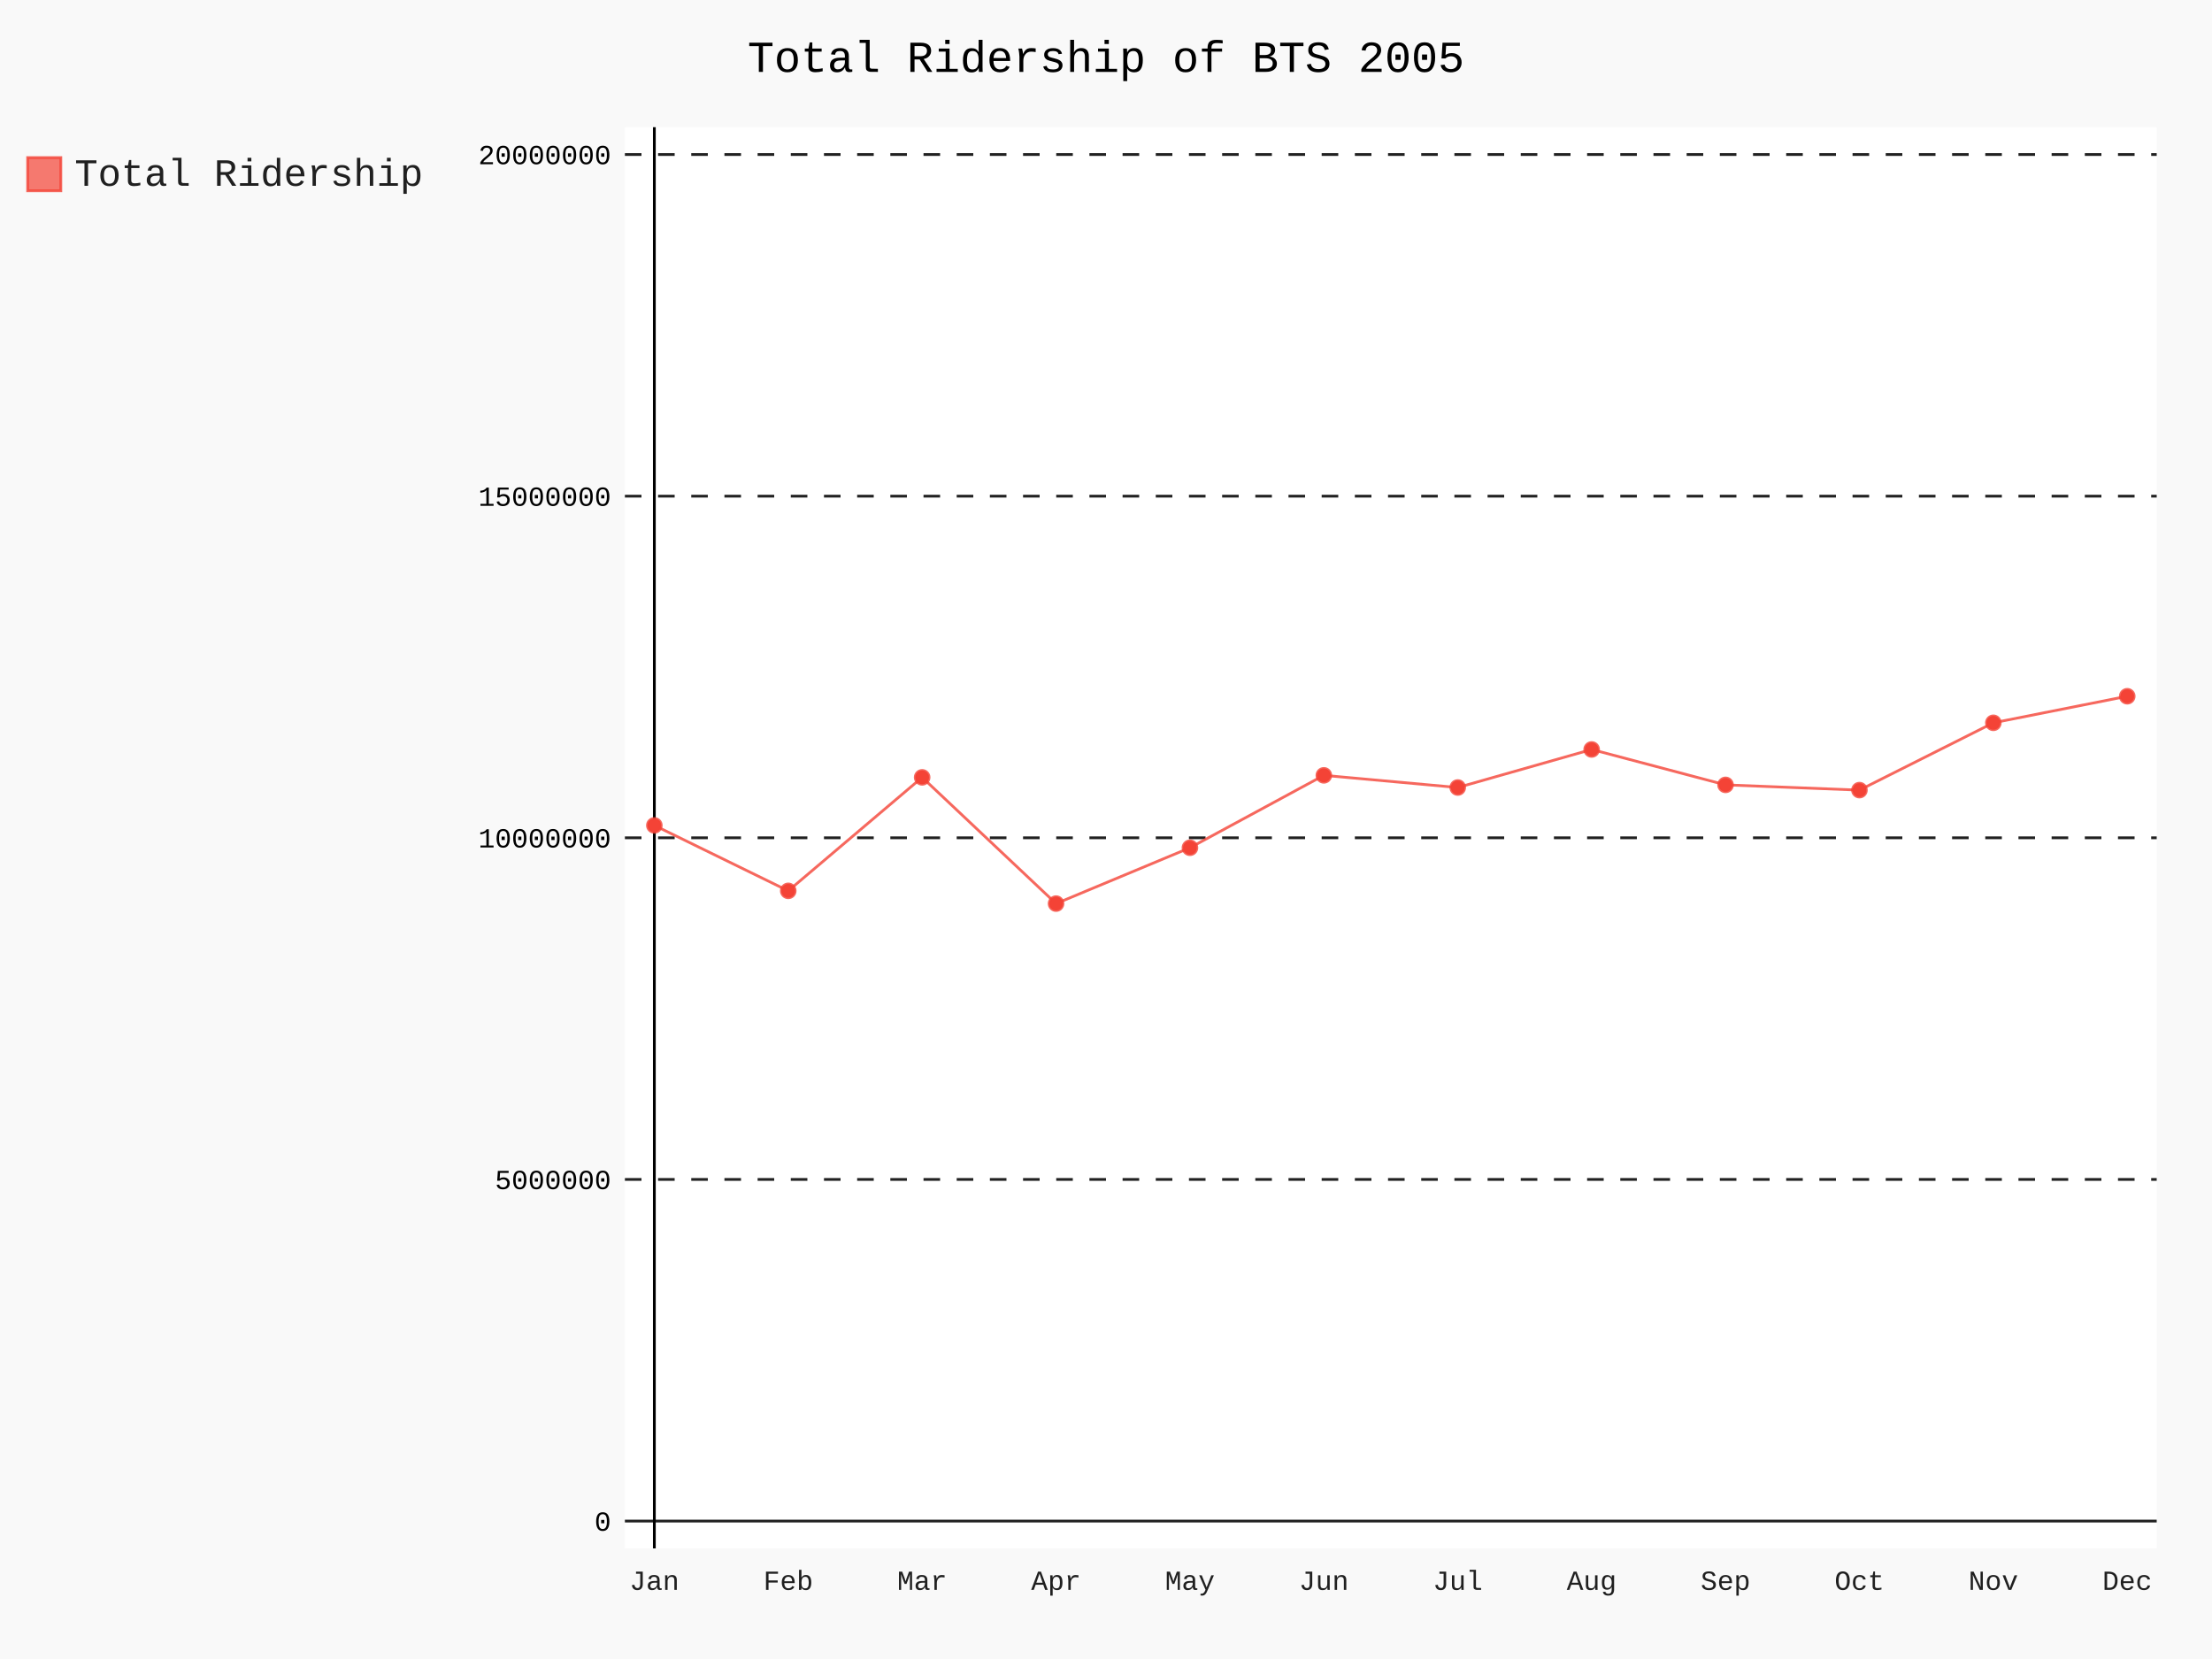
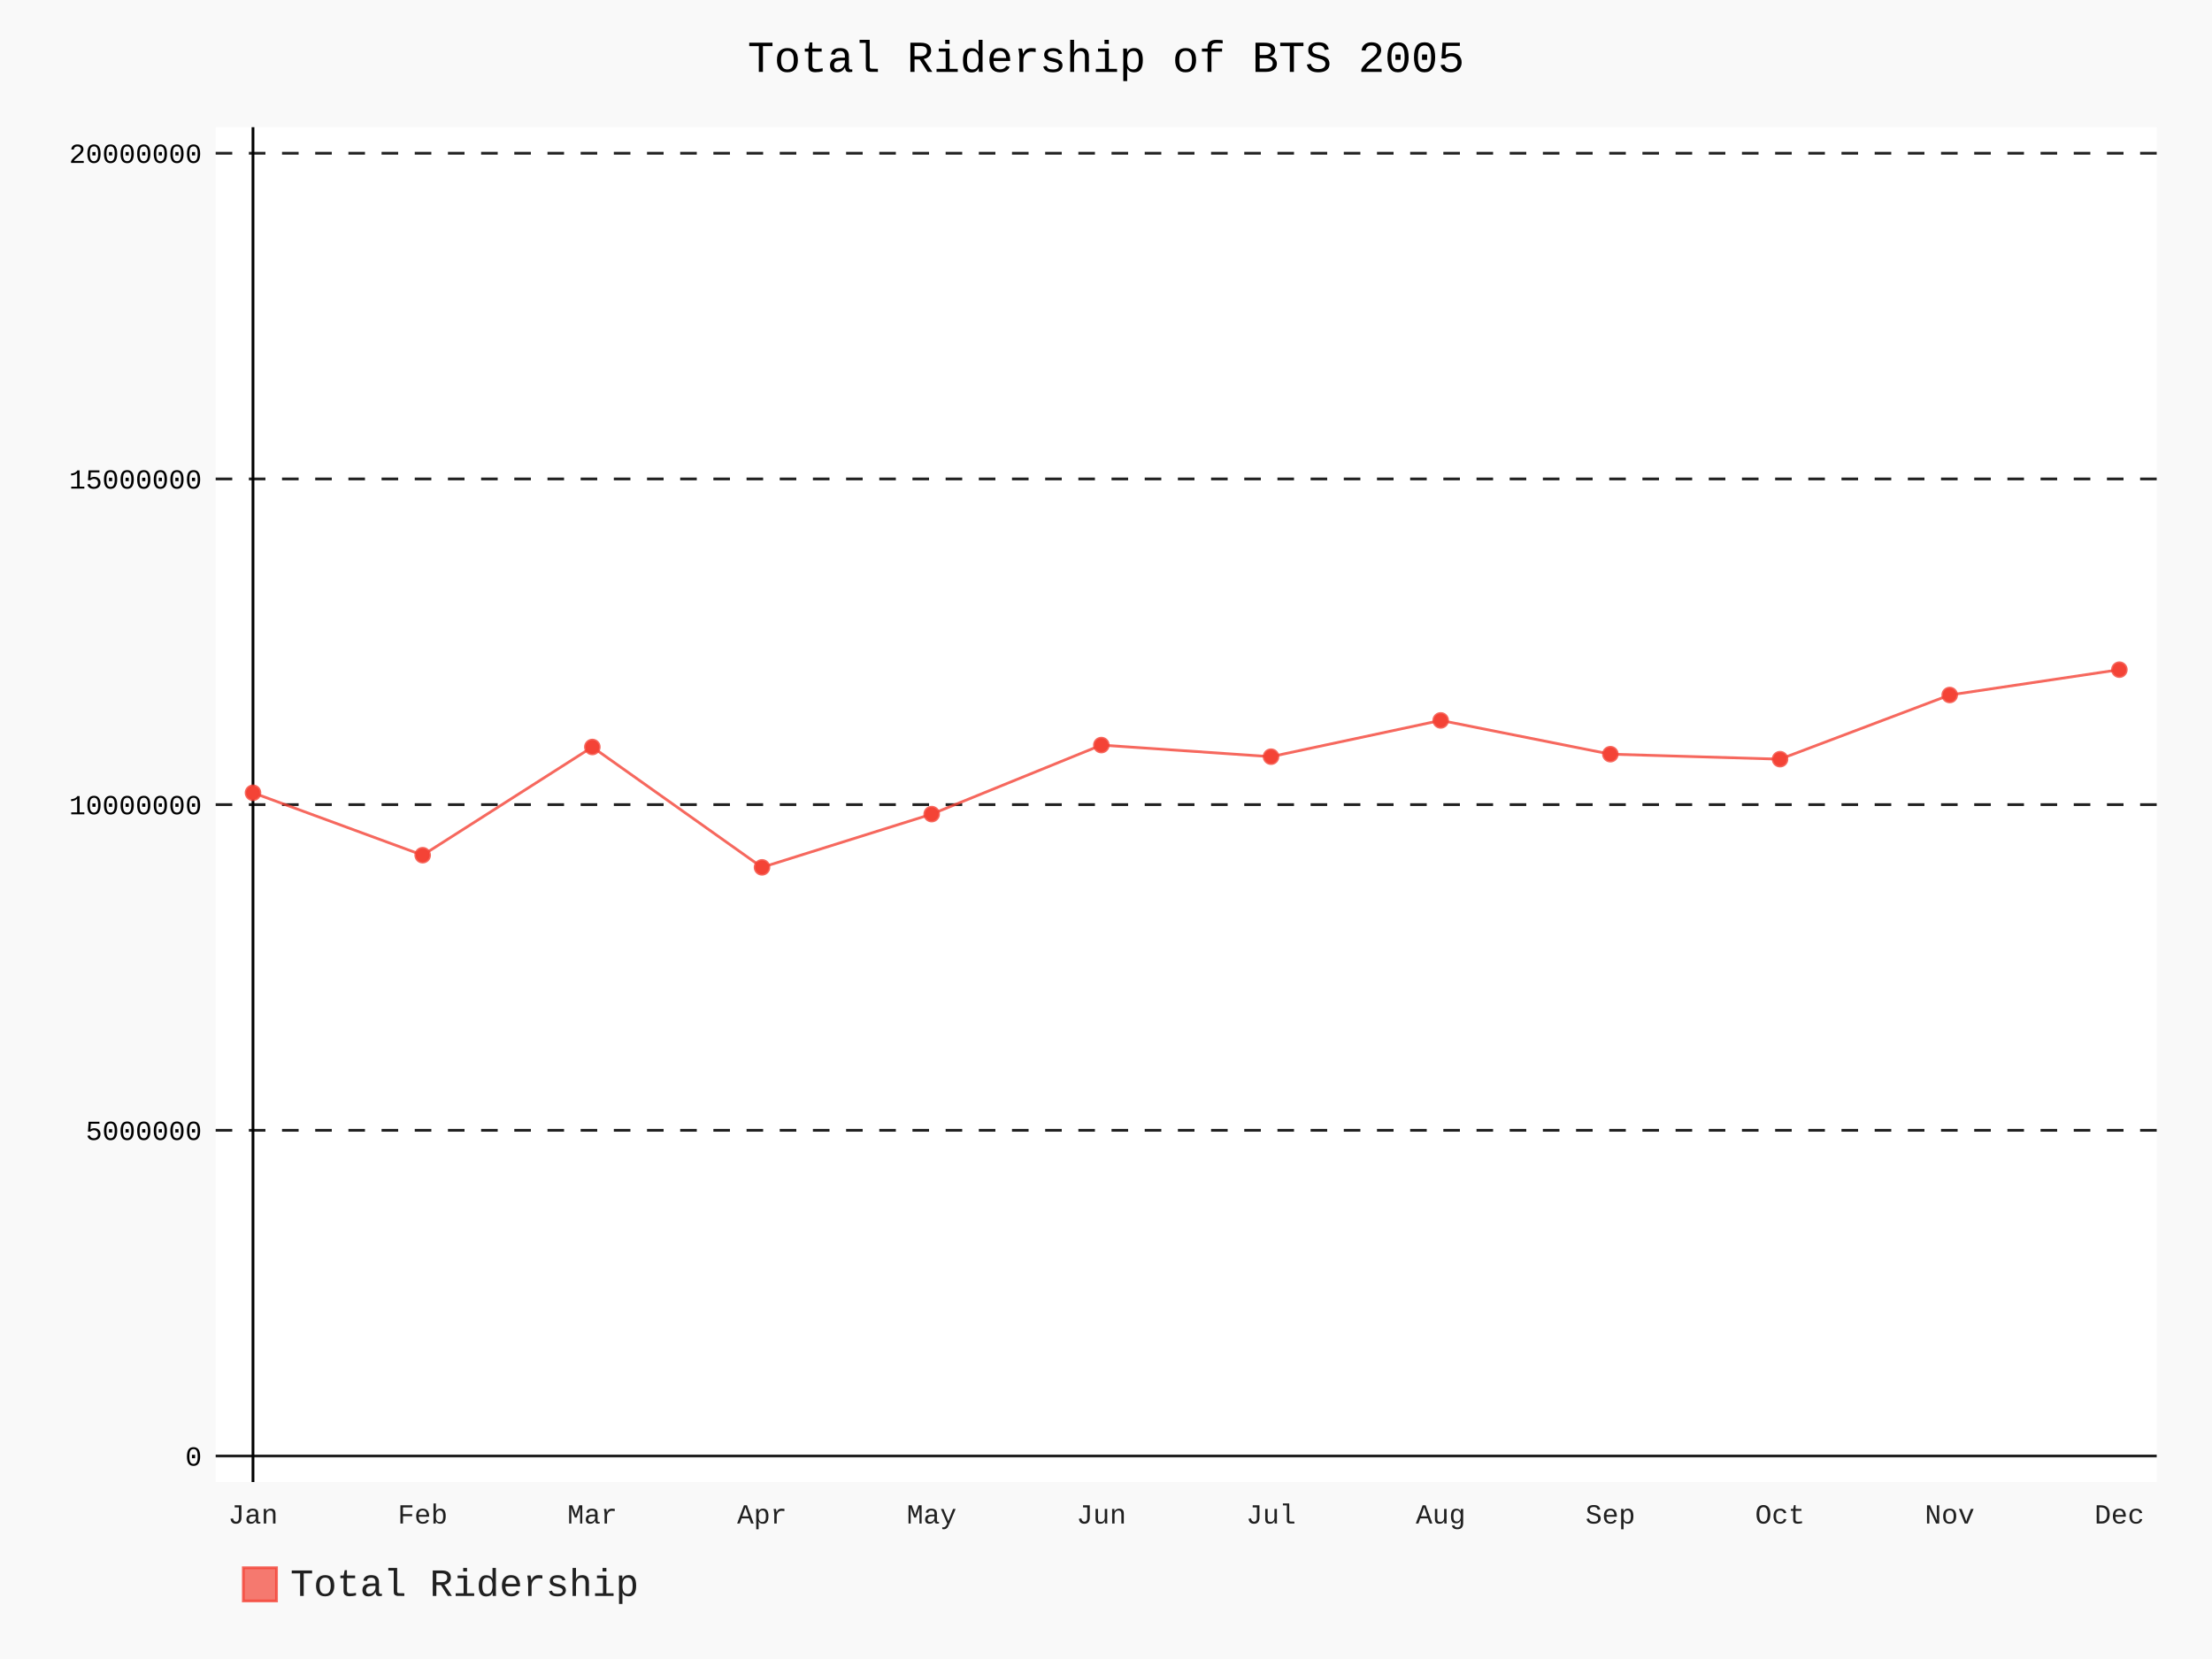
- <svg xmlns="http://www.w3.org/2000/svg" class="pygal-chart" id="chart-ca37d754-010e-4951-aebe-874571f161fa" viewBox="0 0 800 600">
+ <svg xmlns="http://www.w3.org/2000/svg" class="pygal-chart" id="chart-44ae73e7-1f28-4f36-8845-01cc492e952b" viewBox="0 0 800 600">
  <defs>
-     <style type="text/css">#chart-ca37d754-010e-4951-aebe-874571f161fa{-webkit-user-select:none;-webkit-font-smoothing:antialiased;font-family:Consolas,"Liberation Mono",Menlo,Courier,monospace}#chart-ca37d754-010e-4951-aebe-874571f161fa .title{font-family:Consolas,"Liberation Mono",Menlo,Courier,monospace;font-size:16px}#chart-ca37d754-010e-4951-aebe-874571f161fa .legends .legend text{font-family:Consolas,"Liberation Mono",Menlo,Courier,monospace;font-size:14px}#chart-ca37d754-010e-4951-aebe-874571f161fa .axis text{font-family:Consolas,"Liberation Mono",Menlo,Courier,monospace;font-size:10px}#chart-ca37d754-010e-4951-aebe-874571f161fa .axis text.major{font-family:Consolas,"Liberation Mono",Menlo,Courier,monospace;font-size:10px}#chart-ca37d754-010e-4951-aebe-874571f161fa .text-overlay text.value{font-family:Consolas,"Liberation Mono",Menlo,Courier,monospace;font-size:16px}#chart-ca37d754-010e-4951-aebe-874571f161fa .text-overlay text.label{font-family:Consolas,"Liberation Mono",Menlo,Courier,monospace;font-size:10px}#chart-ca37d754-010e-4951-aebe-874571f161fa .tooltip{font-family:Consolas,"Liberation Mono",Menlo,Courier,monospace;font-size:14px}#chart-ca37d754-010e-4951-aebe-874571f161fa text.no_data{font-family:Consolas,"Liberation Mono",Menlo,Courier,monospace;font-size:64px}
- #chart-ca37d754-010e-4951-aebe-874571f161fa{background-color:rgba(249,249,249,1)}#chart-ca37d754-010e-4951-aebe-874571f161fa path,#chart-ca37d754-010e-4951-aebe-874571f161fa line,#chart-ca37d754-010e-4951-aebe-874571f161fa rect,#chart-ca37d754-010e-4951-aebe-874571f161fa circle{-webkit-transition:150ms;-moz-transition:150ms;transition:150ms}#chart-ca37d754-010e-4951-aebe-874571f161fa .graph &gt; .background{fill:rgba(249,249,249,1)}#chart-ca37d754-010e-4951-aebe-874571f161fa .plot &gt; .background{fill:rgba(255,255,255,1)}#chart-ca37d754-010e-4951-aebe-874571f161fa .graph{fill:rgba(0,0,0,.87)}#chart-ca37d754-010e-4951-aebe-874571f161fa text.no_data{fill:rgba(0,0,0,1)}#chart-ca37d754-010e-4951-aebe-874571f161fa .title{fill:rgba(0,0,0,1)}#chart-ca37d754-010e-4951-aebe-874571f161fa .legends .legend text{fill:rgba(0,0,0,.87)}#chart-ca37d754-010e-4951-aebe-874571f161fa .legends .legend:hover text{fill:rgba(0,0,0,1)}#chart-ca37d754-010e-4951-aebe-874571f161fa .axis .line{stroke:rgba(0,0,0,1)}#chart-ca37d754-010e-4951-aebe-874571f161fa .axis .guide.line{stroke:rgba(0,0,0,.54)}#chart-ca37d754-010e-4951-aebe-874571f161fa .axis .major.line{stroke:rgba(0,0,0,.87)}#chart-ca37d754-010e-4951-aebe-874571f161fa .axis text.major{fill:rgba(0,0,0,1)}#chart-ca37d754-010e-4951-aebe-874571f161fa .axis.y .guides:hover .guide.line,#chart-ca37d754-010e-4951-aebe-874571f161fa .line-graph .axis.x .guides:hover .guide.line,#chart-ca37d754-010e-4951-aebe-874571f161fa .stackedline-graph .axis.x .guides:hover .guide.line,#chart-ca37d754-010e-4951-aebe-874571f161fa .xy-graph .axis.x .guides:hover .guide.line{stroke:rgba(0,0,0,1)}#chart-ca37d754-010e-4951-aebe-874571f161fa .axis .guides:hover text{fill:rgba(0,0,0,1)}#chart-ca37d754-010e-4951-aebe-874571f161fa .reactive{fill-opacity:.7;stroke-opacity:.8}#chart-ca37d754-010e-4951-aebe-874571f161fa .ci{stroke:rgba(0,0,0,.87)}#chart-ca37d754-010e-4951-aebe-874571f161fa .reactive.active,#chart-ca37d754-010e-4951-aebe-874571f161fa .active .reactive{fill-opacity:.8;stroke-opacity:.9;stroke-width:4}#chart-ca37d754-010e-4951-aebe-874571f161fa .ci .reactive.active{stroke-width:1.5}#chart-ca37d754-010e-4951-aebe-874571f161fa .series text{fill:rgba(0,0,0,1)}#chart-ca37d754-010e-4951-aebe-874571f161fa .tooltip rect{fill:rgba(255,255,255,1);stroke:rgba(0,0,0,1);-webkit-transition:opacity 150ms;-moz-transition:opacity 150ms;transition:opacity 150ms}#chart-ca37d754-010e-4951-aebe-874571f161fa .tooltip .label{fill:rgba(0,0,0,.87)}#chart-ca37d754-010e-4951-aebe-874571f161fa .tooltip .label{fill:rgba(0,0,0,.87)}#chart-ca37d754-010e-4951-aebe-874571f161fa .tooltip .legend{font-size:.8em;fill:rgba(0,0,0,.54)}#chart-ca37d754-010e-4951-aebe-874571f161fa .tooltip .x_label{font-size:.6em;fill:rgba(0,0,0,1)}#chart-ca37d754-010e-4951-aebe-874571f161fa .tooltip .xlink{font-size:.5em;text-decoration:underline}#chart-ca37d754-010e-4951-aebe-874571f161fa .tooltip .value{font-size:1.5em}#chart-ca37d754-010e-4951-aebe-874571f161fa .bound{font-size:.5em}#chart-ca37d754-010e-4951-aebe-874571f161fa .max-value{font-size:.75em;fill:rgba(0,0,0,.54)}#chart-ca37d754-010e-4951-aebe-874571f161fa .map-element{fill:rgba(255,255,255,1);stroke:rgba(0,0,0,.54) !important}#chart-ca37d754-010e-4951-aebe-874571f161fa .map-element .reactive{fill-opacity:inherit;stroke-opacity:inherit}#chart-ca37d754-010e-4951-aebe-874571f161fa .color-0,#chart-ca37d754-010e-4951-aebe-874571f161fa .color-0 a:visited{stroke:#F44336;fill:#F44336}#chart-ca37d754-010e-4951-aebe-874571f161fa .text-overlay .color-0 text{fill:black}
- #chart-ca37d754-010e-4951-aebe-874571f161fa text.no_data{text-anchor:middle}#chart-ca37d754-010e-4951-aebe-874571f161fa .guide.line{fill:none}#chart-ca37d754-010e-4951-aebe-874571f161fa .centered{text-anchor:middle}#chart-ca37d754-010e-4951-aebe-874571f161fa .title{text-anchor:middle}#chart-ca37d754-010e-4951-aebe-874571f161fa .legends .legend text{fill-opacity:1}#chart-ca37d754-010e-4951-aebe-874571f161fa .axis.x text{text-anchor:middle}#chart-ca37d754-010e-4951-aebe-874571f161fa .axis.x:not(.web) text[transform]{text-anchor:start}#chart-ca37d754-010e-4951-aebe-874571f161fa .axis.x:not(.web) text[transform].backwards{text-anchor:end}#chart-ca37d754-010e-4951-aebe-874571f161fa .axis.y text{text-anchor:end}#chart-ca37d754-010e-4951-aebe-874571f161fa .axis.y text[transform].backwards{text-anchor:start}#chart-ca37d754-010e-4951-aebe-874571f161fa .axis.y2 text{text-anchor:start}#chart-ca37d754-010e-4951-aebe-874571f161fa .axis.y2 text[transform].backwards{text-anchor:end}#chart-ca37d754-010e-4951-aebe-874571f161fa .axis .guide.line{stroke-dasharray:4,4}#chart-ca37d754-010e-4951-aebe-874571f161fa .axis .major.guide.line{stroke-dasharray:6,6}#chart-ca37d754-010e-4951-aebe-874571f161fa .horizontal .axis.y .guide.line,#chart-ca37d754-010e-4951-aebe-874571f161fa .horizontal .axis.y2 .guide.line,#chart-ca37d754-010e-4951-aebe-874571f161fa .vertical .axis.x .guide.line{opacity:0}#chart-ca37d754-010e-4951-aebe-874571f161fa .horizontal .axis.always_show .guide.line,#chart-ca37d754-010e-4951-aebe-874571f161fa .vertical .axis.always_show .guide.line{opacity:1 !important}#chart-ca37d754-010e-4951-aebe-874571f161fa .axis.y .guides:hover .guide.line,#chart-ca37d754-010e-4951-aebe-874571f161fa .axis.y2 .guides:hover .guide.line,#chart-ca37d754-010e-4951-aebe-874571f161fa .axis.x .guides:hover .guide.line{opacity:1}#chart-ca37d754-010e-4951-aebe-874571f161fa .axis .guides:hover text{opacity:1}#chart-ca37d754-010e-4951-aebe-874571f161fa .nofill{fill:none}#chart-ca37d754-010e-4951-aebe-874571f161fa .subtle-fill{fill-opacity:.2}#chart-ca37d754-010e-4951-aebe-874571f161fa .dot{stroke-width:1px;fill-opacity:1}#chart-ca37d754-010e-4951-aebe-874571f161fa .dot.active{stroke-width:5px}#chart-ca37d754-010e-4951-aebe-874571f161fa .dot.negative{fill:transparent}#chart-ca37d754-010e-4951-aebe-874571f161fa text,#chart-ca37d754-010e-4951-aebe-874571f161fa tspan{stroke:none !important}#chart-ca37d754-010e-4951-aebe-874571f161fa .series text.active{opacity:1}#chart-ca37d754-010e-4951-aebe-874571f161fa .tooltip rect{fill-opacity:.95;stroke-width:.5}#chart-ca37d754-010e-4951-aebe-874571f161fa .tooltip text{fill-opacity:1}#chart-ca37d754-010e-4951-aebe-874571f161fa .showable{visibility:hidden}#chart-ca37d754-010e-4951-aebe-874571f161fa .showable.shown{visibility:visible}#chart-ca37d754-010e-4951-aebe-874571f161fa .gauge-background{fill:rgba(229,229,229,1);stroke:none}#chart-ca37d754-010e-4951-aebe-874571f161fa .bg-lines{stroke:rgba(249,249,249,1);stroke-width:2px}</style>
+     <style type="text/css">#chart-44ae73e7-1f28-4f36-8845-01cc492e952b{-webkit-user-select:none;-webkit-font-smoothing:antialiased;font-family:Consolas,"Liberation Mono",Menlo,Courier,monospace}#chart-44ae73e7-1f28-4f36-8845-01cc492e952b .title{font-family:Consolas,"Liberation Mono",Menlo,Courier,monospace;font-size:16px}#chart-44ae73e7-1f28-4f36-8845-01cc492e952b .legends .legend text{font-family:Consolas,"Liberation Mono",Menlo,Courier,monospace;font-size:14px}#chart-44ae73e7-1f28-4f36-8845-01cc492e952b .axis text{font-family:Consolas,"Liberation Mono",Menlo,Courier,monospace;font-size:10px}#chart-44ae73e7-1f28-4f36-8845-01cc492e952b .axis text.major{font-family:Consolas,"Liberation Mono",Menlo,Courier,monospace;font-size:10px}#chart-44ae73e7-1f28-4f36-8845-01cc492e952b .text-overlay text.value{font-family:Consolas,"Liberation Mono",Menlo,Courier,monospace;font-size:16px}#chart-44ae73e7-1f28-4f36-8845-01cc492e952b .text-overlay text.label{font-family:Consolas,"Liberation Mono",Menlo,Courier,monospace;font-size:10px}#chart-44ae73e7-1f28-4f36-8845-01cc492e952b .tooltip{font-family:Consolas,"Liberation Mono",Menlo,Courier,monospace;font-size:14px}#chart-44ae73e7-1f28-4f36-8845-01cc492e952b text.no_data{font-family:Consolas,"Liberation Mono",Menlo,Courier,monospace;font-size:64px}
+ #chart-44ae73e7-1f28-4f36-8845-01cc492e952b{background-color:rgba(249,249,249,1)}#chart-44ae73e7-1f28-4f36-8845-01cc492e952b path,#chart-44ae73e7-1f28-4f36-8845-01cc492e952b line,#chart-44ae73e7-1f28-4f36-8845-01cc492e952b rect,#chart-44ae73e7-1f28-4f36-8845-01cc492e952b circle{-webkit-transition:150ms;-moz-transition:150ms;transition:150ms}#chart-44ae73e7-1f28-4f36-8845-01cc492e952b .graph &gt; .background{fill:rgba(249,249,249,1)}#chart-44ae73e7-1f28-4f36-8845-01cc492e952b .plot &gt; .background{fill:rgba(255,255,255,1)}#chart-44ae73e7-1f28-4f36-8845-01cc492e952b .graph{fill:rgba(0,0,0,.87)}#chart-44ae73e7-1f28-4f36-8845-01cc492e952b text.no_data{fill:rgba(0,0,0,1)}#chart-44ae73e7-1f28-4f36-8845-01cc492e952b .title{fill:rgba(0,0,0,1)}#chart-44ae73e7-1f28-4f36-8845-01cc492e952b .legends .legend text{fill:rgba(0,0,0,.87)}#chart-44ae73e7-1f28-4f36-8845-01cc492e952b .legends .legend:hover text{fill:rgba(0,0,0,1)}#chart-44ae73e7-1f28-4f36-8845-01cc492e952b .axis .line{stroke:rgba(0,0,0,1)}#chart-44ae73e7-1f28-4f36-8845-01cc492e952b .axis .guide.line{stroke:rgba(0,0,0,.54)}#chart-44ae73e7-1f28-4f36-8845-01cc492e952b .axis .major.line{stroke:rgba(0,0,0,.87)}#chart-44ae73e7-1f28-4f36-8845-01cc492e952b .axis text.major{fill:rgba(0,0,0,1)}#chart-44ae73e7-1f28-4f36-8845-01cc492e952b .axis.y .guides:hover .guide.line,#chart-44ae73e7-1f28-4f36-8845-01cc492e952b .line-graph .axis.x .guides:hover .guide.line,#chart-44ae73e7-1f28-4f36-8845-01cc492e952b .stackedline-graph .axis.x .guides:hover .guide.line,#chart-44ae73e7-1f28-4f36-8845-01cc492e952b .xy-graph .axis.x .guides:hover .guide.line{stroke:rgba(0,0,0,1)}#chart-44ae73e7-1f28-4f36-8845-01cc492e952b .axis .guides:hover text{fill:rgba(0,0,0,1)}#chart-44ae73e7-1f28-4f36-8845-01cc492e952b .reactive{fill-opacity:.7;stroke-opacity:.8}#chart-44ae73e7-1f28-4f36-8845-01cc492e952b .ci{stroke:rgba(0,0,0,.87)}#chart-44ae73e7-1f28-4f36-8845-01cc492e952b .reactive.active,#chart-44ae73e7-1f28-4f36-8845-01cc492e952b .active .reactive{fill-opacity:.8;stroke-opacity:.9;stroke-width:4}#chart-44ae73e7-1f28-4f36-8845-01cc492e952b .ci .reactive.active{stroke-width:1.5}#chart-44ae73e7-1f28-4f36-8845-01cc492e952b .series text{fill:rgba(0,0,0,1)}#chart-44ae73e7-1f28-4f36-8845-01cc492e952b .tooltip rect{fill:rgba(255,255,255,1);stroke:rgba(0,0,0,1);-webkit-transition:opacity 150ms;-moz-transition:opacity 150ms;transition:opacity 150ms}#chart-44ae73e7-1f28-4f36-8845-01cc492e952b .tooltip .label{fill:rgba(0,0,0,.87)}#chart-44ae73e7-1f28-4f36-8845-01cc492e952b .tooltip .label{fill:rgba(0,0,0,.87)}#chart-44ae73e7-1f28-4f36-8845-01cc492e952b .tooltip .legend{font-size:.8em;fill:rgba(0,0,0,.54)}#chart-44ae73e7-1f28-4f36-8845-01cc492e952b .tooltip .x_label{font-size:.6em;fill:rgba(0,0,0,1)}#chart-44ae73e7-1f28-4f36-8845-01cc492e952b .tooltip .xlink{font-size:.5em;text-decoration:underline}#chart-44ae73e7-1f28-4f36-8845-01cc492e952b .tooltip .value{font-size:1.5em}#chart-44ae73e7-1f28-4f36-8845-01cc492e952b .bound{font-size:.5em}#chart-44ae73e7-1f28-4f36-8845-01cc492e952b .max-value{font-size:.75em;fill:rgba(0,0,0,.54)}#chart-44ae73e7-1f28-4f36-8845-01cc492e952b .map-element{fill:rgba(255,255,255,1);stroke:rgba(0,0,0,.54) !important}#chart-44ae73e7-1f28-4f36-8845-01cc492e952b .map-element .reactive{fill-opacity:inherit;stroke-opacity:inherit}#chart-44ae73e7-1f28-4f36-8845-01cc492e952b .color-0,#chart-44ae73e7-1f28-4f36-8845-01cc492e952b .color-0 a:visited{stroke:#F44336;fill:#F44336}#chart-44ae73e7-1f28-4f36-8845-01cc492e952b .text-overlay .color-0 text{fill:black}
+ #chart-44ae73e7-1f28-4f36-8845-01cc492e952b text.no_data{text-anchor:middle}#chart-44ae73e7-1f28-4f36-8845-01cc492e952b .guide.line{fill:none}#chart-44ae73e7-1f28-4f36-8845-01cc492e952b .centered{text-anchor:middle}#chart-44ae73e7-1f28-4f36-8845-01cc492e952b .title{text-anchor:middle}#chart-44ae73e7-1f28-4f36-8845-01cc492e952b .legends .legend text{fill-opacity:1}#chart-44ae73e7-1f28-4f36-8845-01cc492e952b .axis.x text{text-anchor:middle}#chart-44ae73e7-1f28-4f36-8845-01cc492e952b .axis.x:not(.web) text[transform]{text-anchor:start}#chart-44ae73e7-1f28-4f36-8845-01cc492e952b .axis.x:not(.web) text[transform].backwards{text-anchor:end}#chart-44ae73e7-1f28-4f36-8845-01cc492e952b .axis.y text{text-anchor:end}#chart-44ae73e7-1f28-4f36-8845-01cc492e952b .axis.y text[transform].backwards{text-anchor:start}#chart-44ae73e7-1f28-4f36-8845-01cc492e952b .axis.y2 text{text-anchor:start}#chart-44ae73e7-1f28-4f36-8845-01cc492e952b .axis.y2 text[transform].backwards{text-anchor:end}#chart-44ae73e7-1f28-4f36-8845-01cc492e952b .axis .guide.line{stroke-dasharray:4,4}#chart-44ae73e7-1f28-4f36-8845-01cc492e952b .axis .major.guide.line{stroke-dasharray:6,6}#chart-44ae73e7-1f28-4f36-8845-01cc492e952b .horizontal .axis.y .guide.line,#chart-44ae73e7-1f28-4f36-8845-01cc492e952b .horizontal .axis.y2 .guide.line,#chart-44ae73e7-1f28-4f36-8845-01cc492e952b .vertical .axis.x .guide.line{opacity:0}#chart-44ae73e7-1f28-4f36-8845-01cc492e952b .horizontal .axis.always_show .guide.line,#chart-44ae73e7-1f28-4f36-8845-01cc492e952b .vertical .axis.always_show .guide.line{opacity:1 !important}#chart-44ae73e7-1f28-4f36-8845-01cc492e952b .axis.y .guides:hover .guide.line,#chart-44ae73e7-1f28-4f36-8845-01cc492e952b .axis.y2 .guides:hover .guide.line,#chart-44ae73e7-1f28-4f36-8845-01cc492e952b .axis.x .guides:hover .guide.line{opacity:1}#chart-44ae73e7-1f28-4f36-8845-01cc492e952b .axis .guides:hover text{opacity:1}#chart-44ae73e7-1f28-4f36-8845-01cc492e952b .nofill{fill:none}#chart-44ae73e7-1f28-4f36-8845-01cc492e952b .subtle-fill{fill-opacity:.2}#chart-44ae73e7-1f28-4f36-8845-01cc492e952b .dot{stroke-width:1px;fill-opacity:1}#chart-44ae73e7-1f28-4f36-8845-01cc492e952b .dot.active{stroke-width:5px}#chart-44ae73e7-1f28-4f36-8845-01cc492e952b .dot.negative{fill:transparent}#chart-44ae73e7-1f28-4f36-8845-01cc492e952b text,#chart-44ae73e7-1f28-4f36-8845-01cc492e952b tspan{stroke:none !important}#chart-44ae73e7-1f28-4f36-8845-01cc492e952b .series text.active{opacity:1}#chart-44ae73e7-1f28-4f36-8845-01cc492e952b .tooltip rect{fill-opacity:.95;stroke-width:.5}#chart-44ae73e7-1f28-4f36-8845-01cc492e952b .tooltip text{fill-opacity:1}#chart-44ae73e7-1f28-4f36-8845-01cc492e952b .showable{visibility:hidden}#chart-44ae73e7-1f28-4f36-8845-01cc492e952b .showable.shown{visibility:visible}#chart-44ae73e7-1f28-4f36-8845-01cc492e952b .gauge-background{fill:rgba(229,229,229,1);stroke:none}#chart-44ae73e7-1f28-4f36-8845-01cc492e952b .bg-lines{stroke:rgba(249,249,249,1);stroke-width:2px}</style>
  </defs>
  <g class="graph line-graph vertical">
    <rect class="background" height="600" width="800" x="0" y="0" />
-     <g class="plot" transform="translate(226, 46)">
-       <rect class="background" height="514" width="554.0" x="0" y="0" />
+     <g class="plot" transform="translate(78, 46)">
+       <rect class="background" height="490.0" width="702.0" x="0" y="0" />
      <g class="axis y always_show">
        <g class="guides">
-           <path class="axis major line" d="M0 504.115 h554" />
-           <text class="major" x="-5" y="507.615">0</text>
+           <path class="axis major line" d="M0 480.577 h702" />
+           <text class="major" x="-5" y="484.077">0</text>
        </g>
        <g class="guides">
-           <path class="major guide line" d="M0 380.558 h554" />
-           <text class="major" x="-5" y="384.058">5000000</text>
+           <path class="major guide line" d="M0 362.788 h702" />
+           <text class="major" x="-5" y="366.288">5000000</text>
        </g>
        <g class="guides">
-           <path class="major guide line" d="M0 257 h554" />
-           <text class="major" x="-5" y="260.5">10000000</text>
+           <path class="major guide line" d="M0 245 h702" />
+           <text class="major" x="-5" y="248.5">10000000</text>
        </g>
        <g class="guides">
-           <path class="major guide line" d="M0 133.442 h554" />
-           <text class="major" x="-5" y="136.942">15000000</text>
+           <path class="major guide line" d="M0 127.212 h702" />
+           <text class="major" x="-5" y="130.712">15000000</text>
        </g>
        <g class="guides">
-           <path class="major guide line" d="M0 9.885 h554" />
-           <text class="major" x="-5" y="13.385">20000000</text>
+           <path class="major guide line" d="M0 9.423 h702" />
+           <text class="major" x="-5" y="12.923">20000000</text>
        </g>
      </g>
      <g class="axis x">
        <g class="guides">
-           <path class="line" d="M10.654 0 v514" />
-           <text class="" x="10.654" y="529.0">Jan</text>
+           <path class="line" d="M13.5 0 v490" />
+           <text class="" x="13.5" y="505.0">Jan</text>
        </g>
        <g class="guides">
-           <path class="guide line" d="M59.08 0 v514" />
-           <text class="" x="59.08" y="529.0">Feb</text>
+           <path class="guide line" d="M74.864 0 v490" />
+           <text class="" x="74.864" y="505.0">Feb</text>
        </g>
        <g class="guides">
-           <path class="guide line" d="M107.507 0 v514" />
-           <text class="" x="107.507" y="529.0">Mar</text>
+           <path class="guide line" d="M136.227 0 v490" />
+           <text class="" x="136.227" y="505.0">Mar</text>
        </g>
        <g class="guides">
-           <path class="guide line" d="M155.934 0 v514" />
-           <text class="" x="155.934" y="529.0">Apr</text>
+           <path class="guide line" d="M197.591 0 v490" />
+           <text class="" x="197.591" y="505.0">Apr</text>
        </g>
        <g class="guides">
-           <path class="guide line" d="M204.36 0 v514" />
-           <text class="" x="204.36" y="529.0">May</text>
+           <path class="guide line" d="M258.955 0 v490" />
+           <text class="" x="258.955" y="505.0">May</text>
        </g>
        <g class="guides">
-           <path class="guide line" d="M252.787 0 v514" />
-           <text class="" x="252.787" y="529.0">Jun</text>
+           <path class="guide line" d="M320.318 0 v490" />
+           <text class="" x="320.318" y="505.0">Jun</text>
        </g>
        <g class="guides">
-           <path class="guide line" d="M301.213 0 v514" />
-           <text class="" x="301.213" y="529.0">Jul</text>
+           <path class="guide line" d="M381.682 0 v490" />
+           <text class="" x="381.682" y="505.0">Jul</text>
        </g>
        <g class="guides">
-           <path class="guide line" d="M349.64 0 v514" />
-           <text class="" x="349.64" y="529.0">Aug</text>
+           <path class="guide line" d="M443.045 0 v490" />
+           <text class="" x="443.045" y="505.0">Aug</text>
        </g>
        <g class="guides">
-           <path class="guide line" d="M398.066 0 v514" />
-           <text class="" x="398.066" y="529.0">Sep</text>
+           <path class="guide line" d="M504.409 0 v490" />
+           <text class="" x="504.409" y="505.0">Sep</text>
        </g>
        <g class="guides">
-           <path class="guide line" d="M446.493 0 v514" />
-           <text class="" x="446.493" y="529.0">Oct</text>
+           <path class="guide line" d="M565.773 0 v490" />
+           <text class="" x="565.773" y="505.0">Oct</text>
        </g>
        <g class="guides">
-           <path class="guide line" d="M494.92 0 v514" />
-           <text class="" x="494.92" y="529.0">Nov</text>
+           <path class="guide line" d="M627.136 0 v490" />
+           <text class="" x="627.136" y="505.0">Nov</text>
        </g>
        <g class="guides">
-           <path class="guide line" d="M543.346 0 v514" />
-           <text class="" x="543.346" y="529.0">Dec</text>
+           <path class="guide line" d="M688.5 0 v490" />
+           <text class="" x="688.5" y="505.0">Dec</text>
        </g>
      </g>
      <g class="series serie-0 color-0">
-         <path class="line reactive nofill" d="M10.654 252.514 L59.08 276.19 107.507 235.143 155.934 280.799 204.36 260.6 252.787 234.413 301.213 238.815 349.64 225.052 398.066 237.864 446.493 239.757 494.92 215.415 543.346 205.806" />
+         <path class="line reactive nofill" d="M13.5 240.724 L74.864 263.294 136.227 224.164 197.591 267.688 258.955 248.432 320.318 223.467 381.682 227.664 443.045 214.543 504.409 226.757 565.773 228.562 627.136 205.357 688.5 196.197" />
      </g>
    </g>
    <g class="titles">
      <text class="title plot_title" x="400.0" y="26">Total Ridership of BTS 2005</text>
    </g>
-     <g class="plot overlay" transform="translate(226, 46)">
+     <g class="plot overlay" transform="translate(78, 46)">
      <g class="series serie-0 color-0">
        <g class="dots">
-           <circle class="dot reactive tooltip-trigger" cx="10.654" cy="252.514" r="2.5" />
+           <circle class="dot reactive tooltip-trigger" cx="13.5" cy="240.724" r="2.5" />
        </g>
        <g class="dots">
-           <circle class="dot reactive tooltip-trigger" cx="59.08" cy="276.19" r="2.5" />
+           <circle class="dot reactive tooltip-trigger" cx="74.864" cy="263.294" r="2.5" />
        </g>
        <g class="dots">
-           <circle class="dot reactive tooltip-trigger" cx="107.507" cy="235.143" r="2.5" />
+           <circle class="dot reactive tooltip-trigger" cx="136.227" cy="224.164" r="2.5" />
        </g>
        <g class="dots">
-           <circle class="dot reactive tooltip-trigger" cx="155.934" cy="280.799" r="2.5" />
+           <circle class="dot reactive tooltip-trigger" cx="197.591" cy="267.688" r="2.5" />
        </g>
        <g class="dots">
-           <circle class="dot reactive tooltip-trigger" cx="204.36" cy="260.6" r="2.5" />
+           <circle class="dot reactive tooltip-trigger" cx="258.955" cy="248.432" r="2.5" />
        </g>
        <g class="dots">
-           <circle class="dot reactive tooltip-trigger" cx="252.787" cy="234.413" r="2.5" />
+           <circle class="dot reactive tooltip-trigger" cx="320.318" cy="223.467" r="2.5" />
        </g>
        <g class="dots">
-           <circle class="dot reactive tooltip-trigger" cx="301.213" cy="238.815" r="2.5" />
+           <circle class="dot reactive tooltip-trigger" cx="381.682" cy="227.664" r="2.5" />
        </g>
        <g class="dots">
-           <circle class="dot reactive tooltip-trigger" cx="349.64" cy="225.052" r="2.5" />
+           <circle class="dot reactive tooltip-trigger" cx="443.045" cy="214.543" r="2.5" />
        </g>
        <g class="dots">
-           <circle class="dot reactive tooltip-trigger" cx="398.066" cy="237.864" r="2.5" />
+           <circle class="dot reactive tooltip-trigger" cx="504.409" cy="226.757" r="2.5" />
        </g>
        <g class="dots">
-           <circle class="dot reactive tooltip-trigger" cx="446.493" cy="239.757" r="2.5" />
+           <circle class="dot reactive tooltip-trigger" cx="565.773" cy="228.562" r="2.5" />
        </g>
        <g class="dots">
-           <circle class="dot reactive tooltip-trigger" cx="494.92" cy="215.415" r="2.5" />
+           <circle class="dot reactive tooltip-trigger" cx="627.136" cy="205.357" r="2.5" />
        </g>
        <g class="dots">
-           <circle class="dot reactive tooltip-trigger" cx="543.346" cy="205.806" r="2.5" />
+           <circle class="dot reactive tooltip-trigger" cx="688.5" cy="196.197" r="2.5" />
        </g>
      </g>
    </g>
-     <g class="plot text-overlay" transform="translate(226, 46)">
+     <g class="plot text-overlay" transform="translate(78, 46)">
      <g class="series serie-0 color-0" />
    </g>
-     <g class="plot tooltip-overlay" transform="translate(226, 46)">
+     <g class="plot tooltip-overlay" transform="translate(78, 46)">
      <g class="tooltip" style="opacity: 0" transform="translate(0 0)">
        <rect class="tooltip-box" height="0" rx="0" ry="0" width="0" />
        <g class="text" />
      </g>
    </g>
-     <g class="legends" transform="translate(10, 56)">
+     <g class="legends" transform="translate(88, 566)">
      <g class="legend reactive activate-serie" id="activate-serie-0">
        <rect class="color-0 reactive" height="12" width="12" x="0.0" y="1.0" />
        <text x="17.0" y="11.2">Total Ridership</text>
      </g>
    </g>
-     <g class="legends" transform="translate(790, 56)" />
  </g>
</svg>
